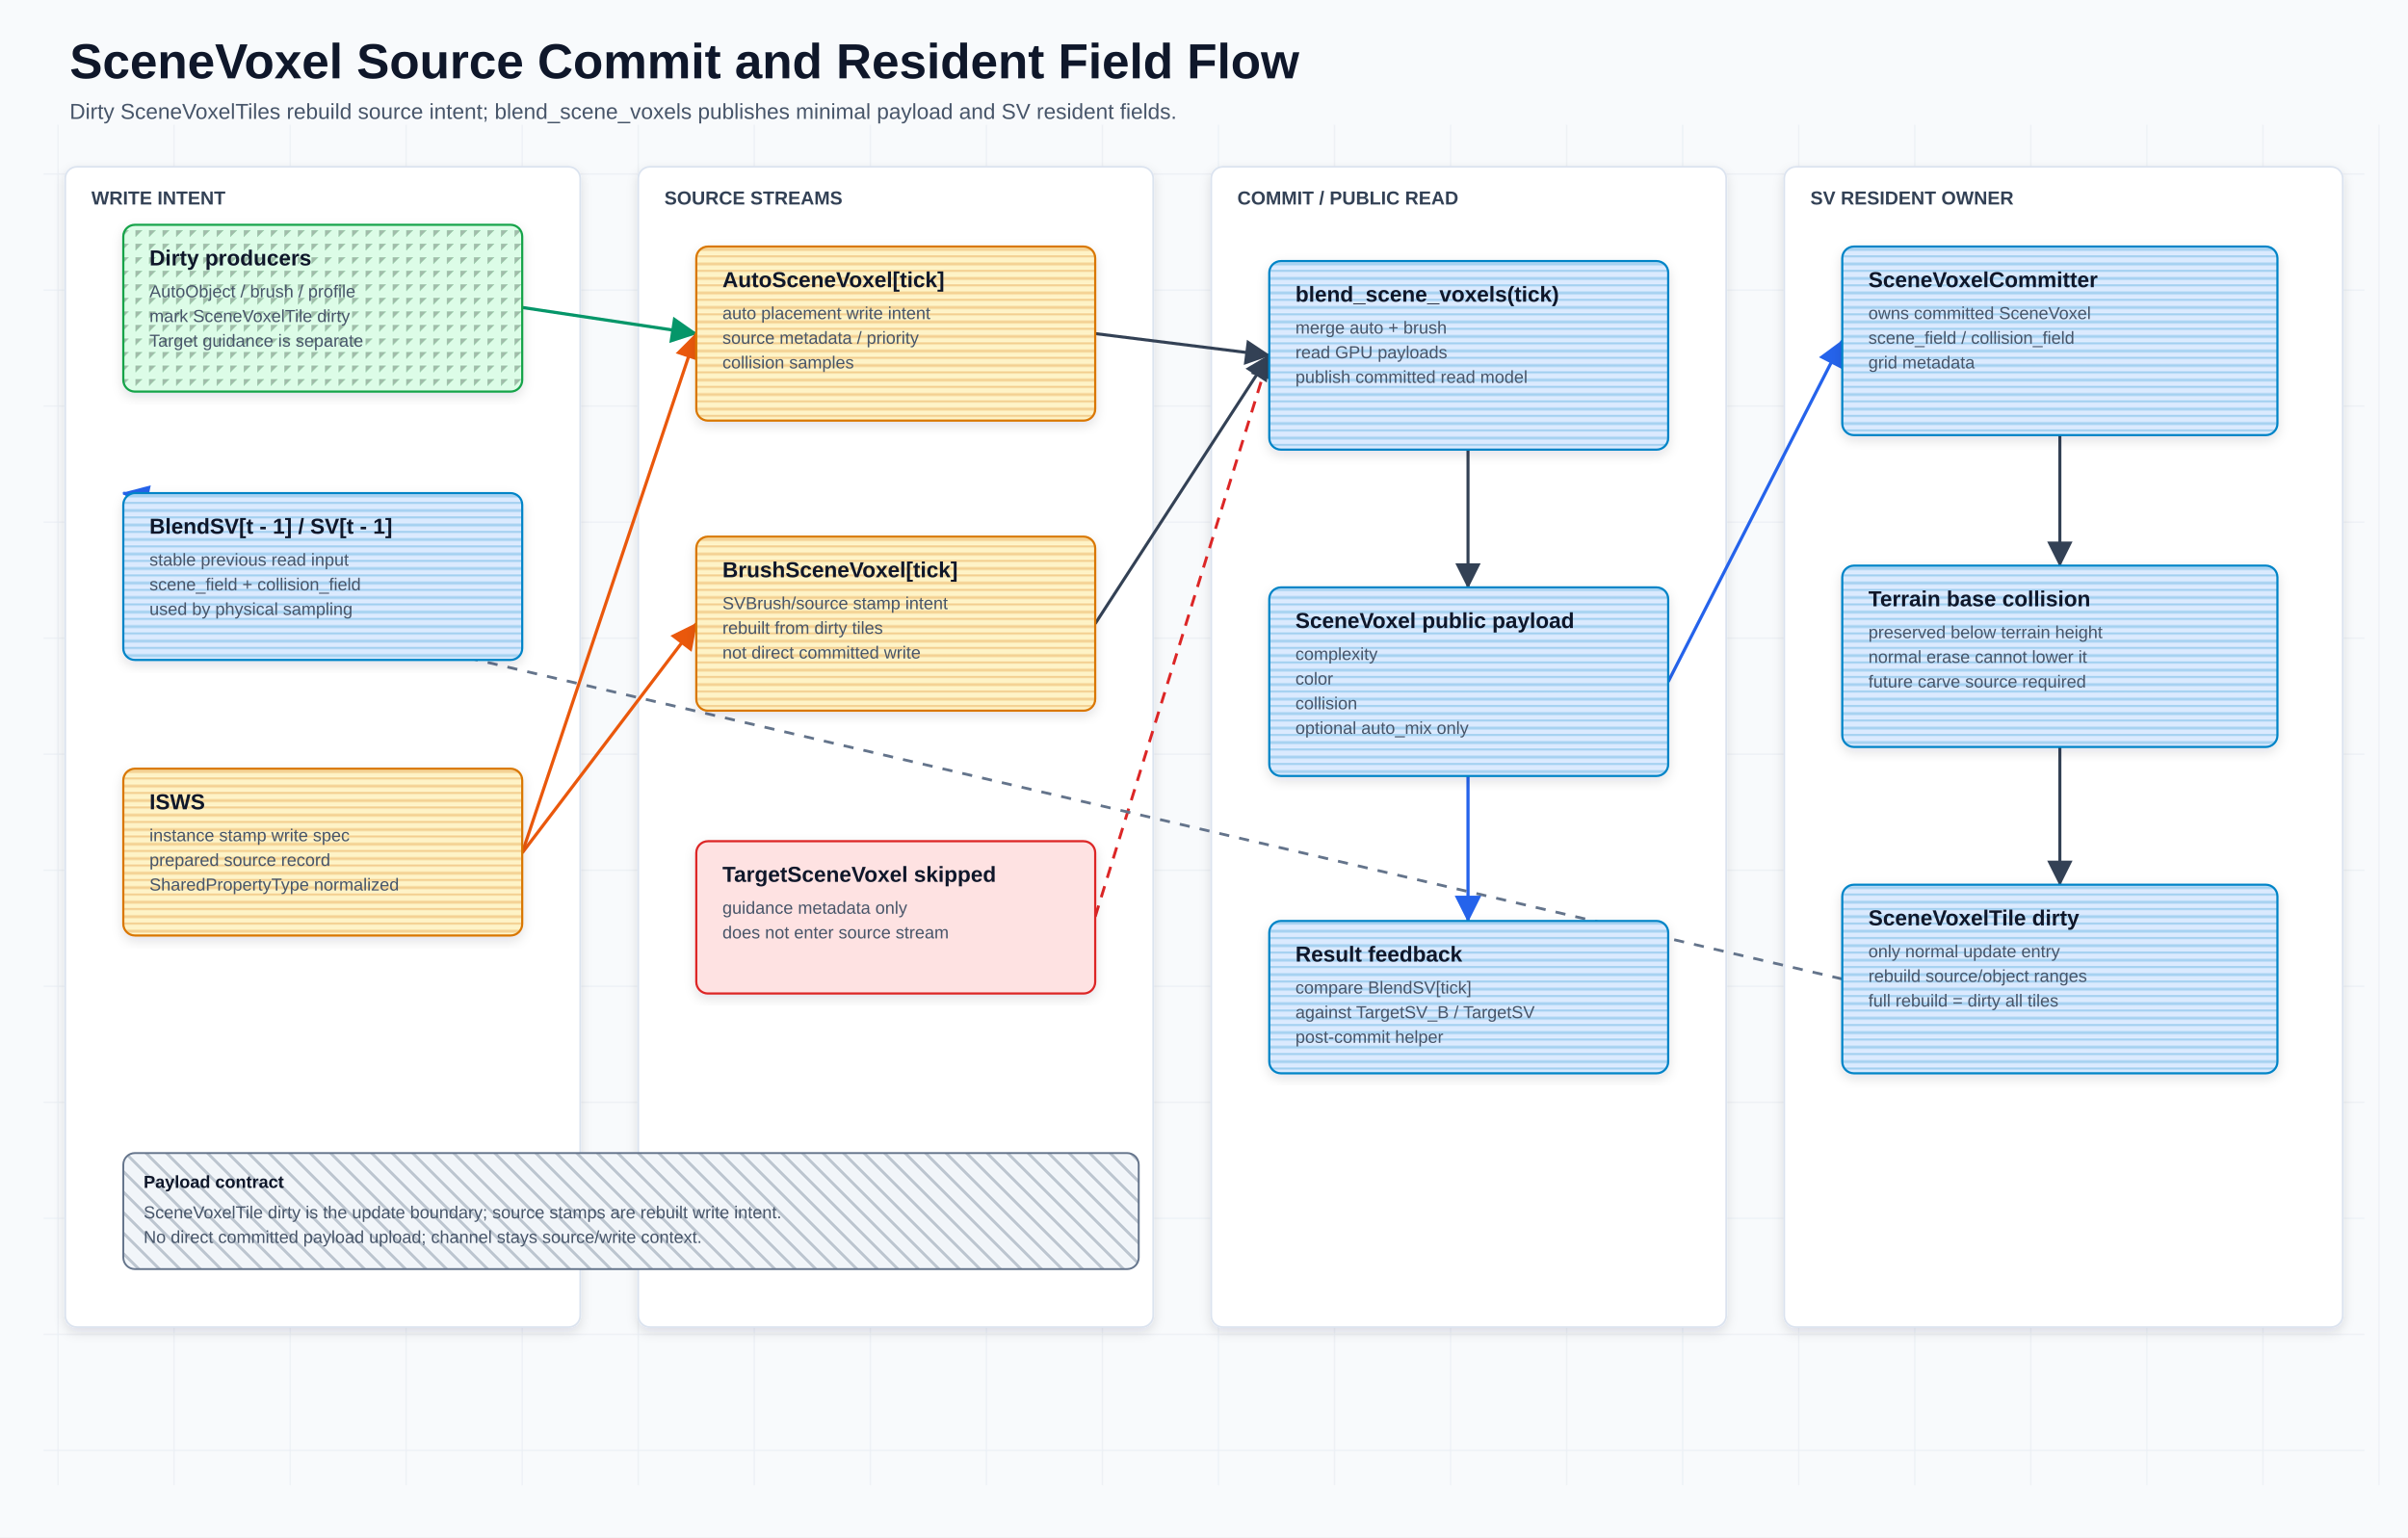
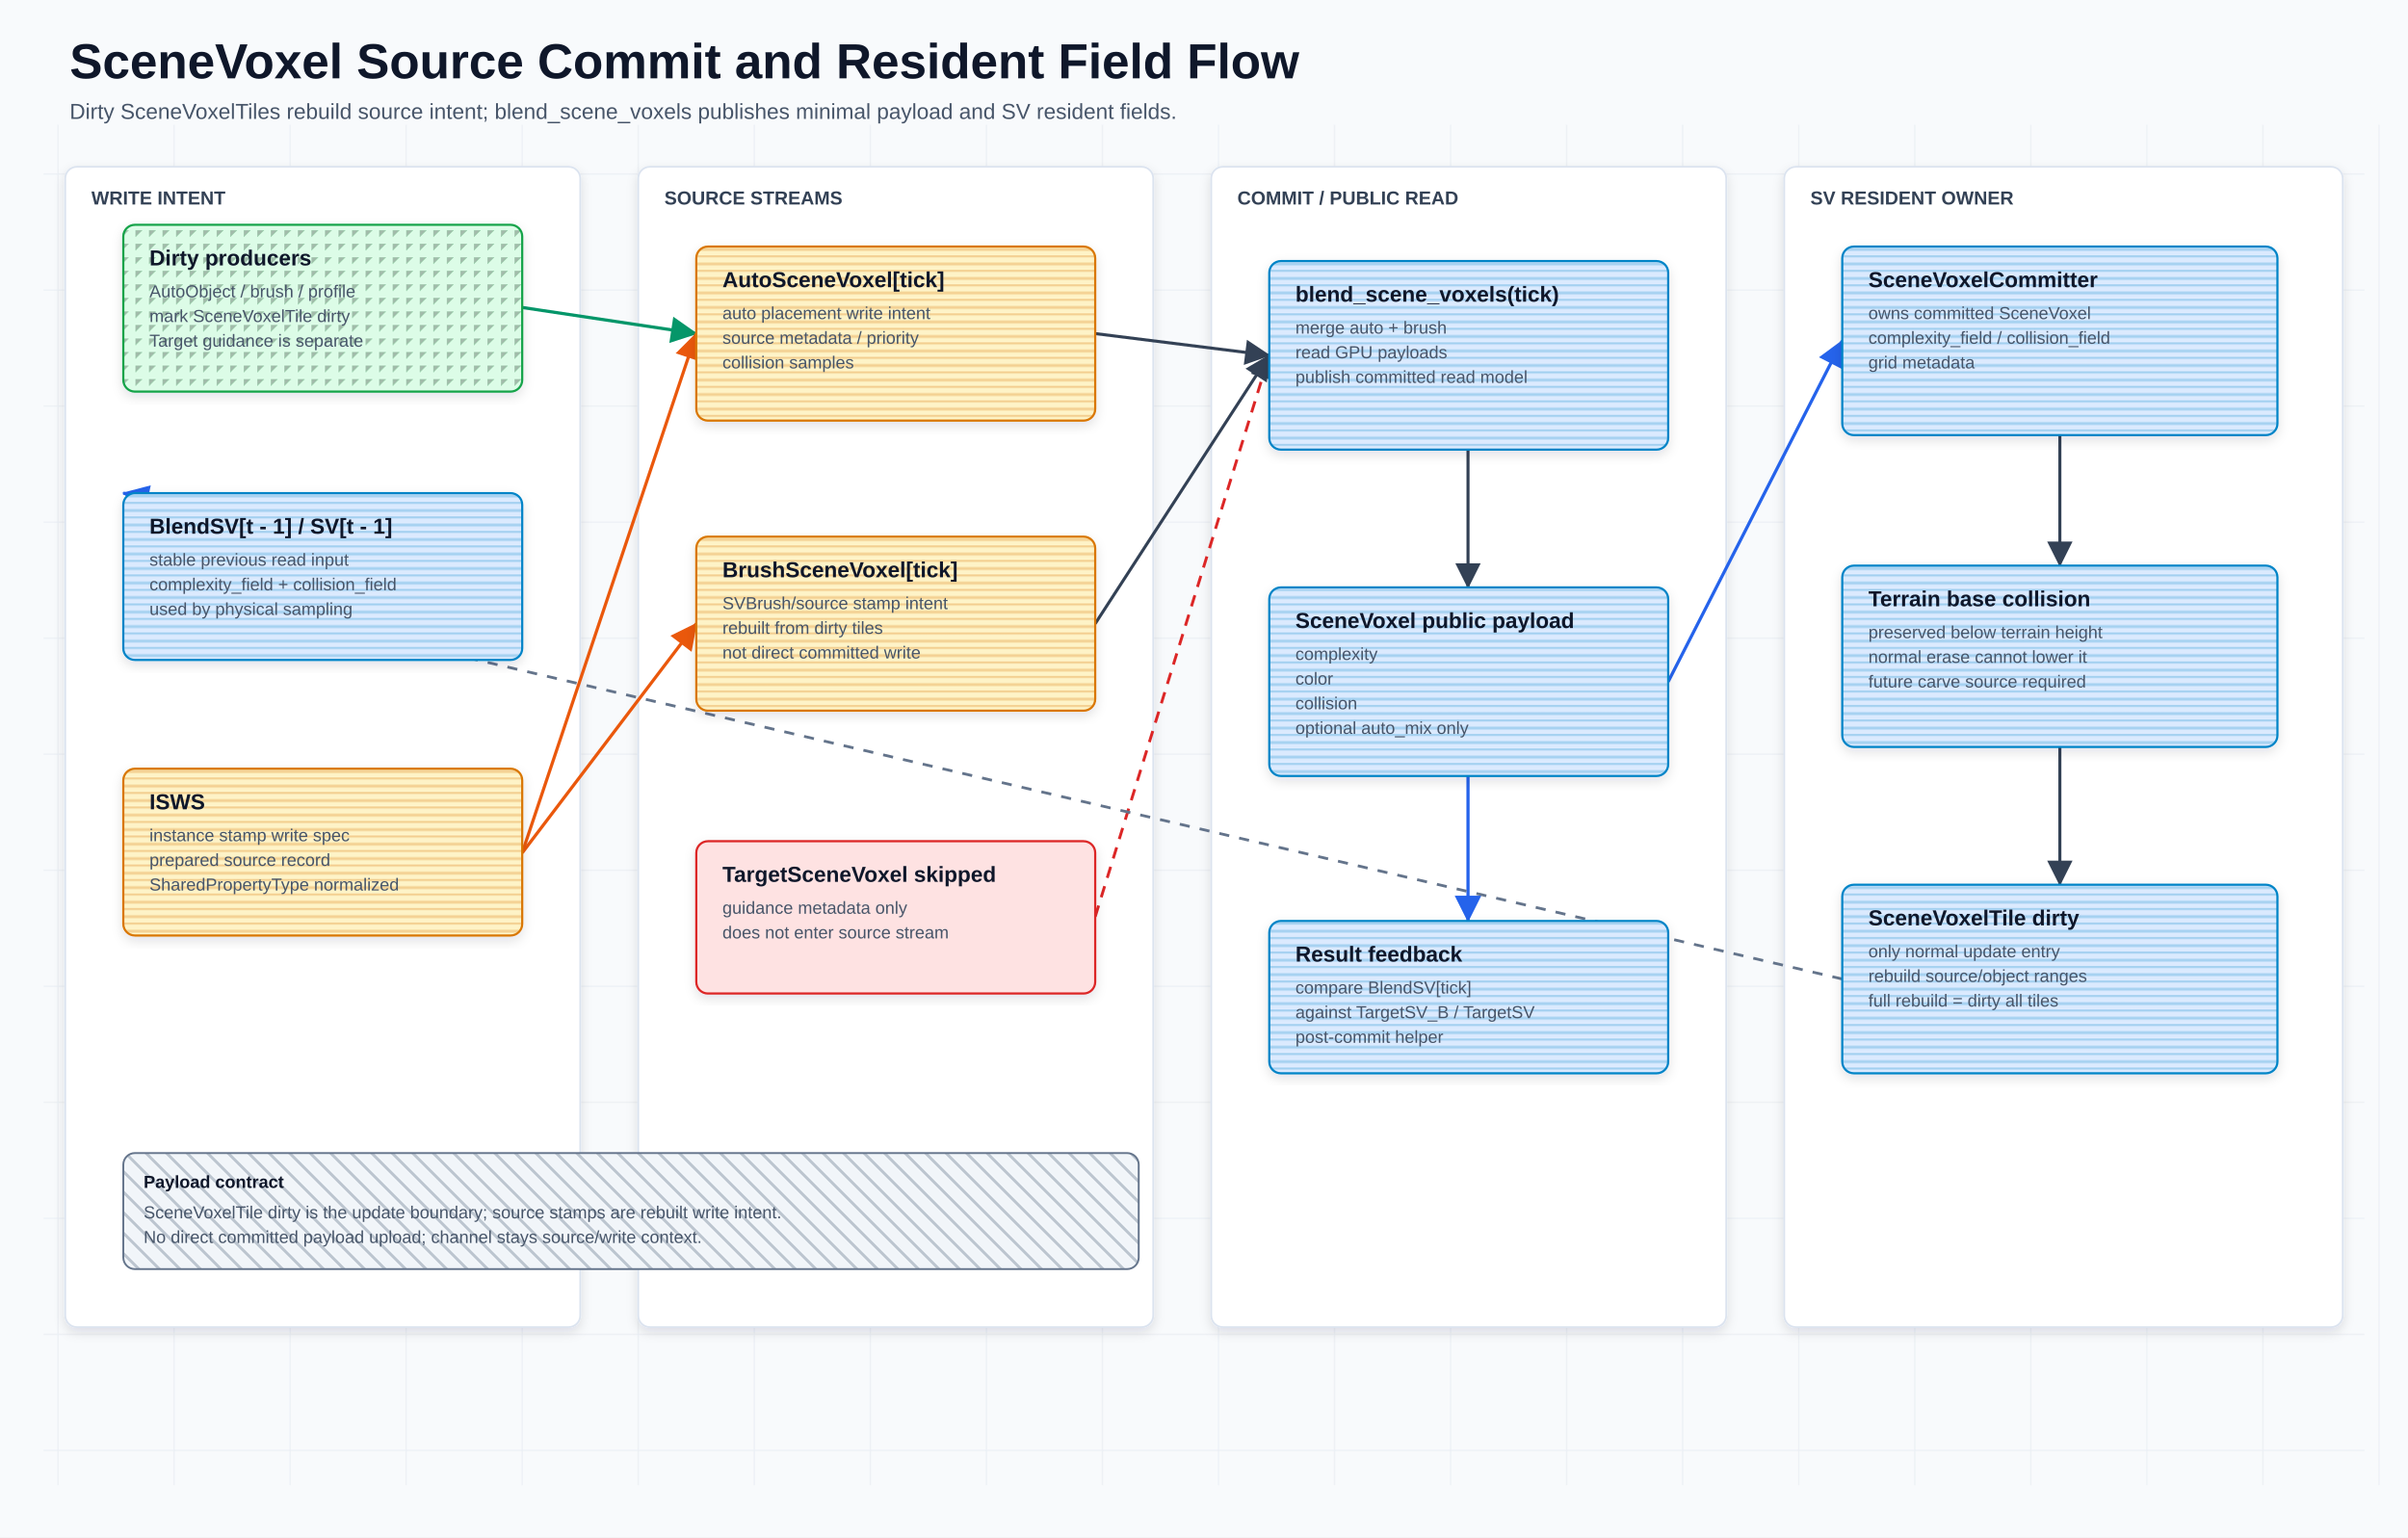
<svg xmlns="http://www.w3.org/2000/svg" width="1660" height="1060" viewBox="0 0 1660 1060" role="img" aria-labelledby="title desc">
  <defs>
    <marker id="arrow" viewBox="0 0 12 12" refX="10.5" refY="6" markerWidth="10" markerHeight="10" orient="auto">
      <path d="M1,1 L11,6 L1,11 Z" fill="#334155" />
    </marker>
    <marker id="arrow-blue" viewBox="0 0 12 12" refX="10.5" refY="6" markerWidth="10" markerHeight="10" orient="auto">
      <path d="M1,1 L11,6 L1,11 Z" fill="#2563eb" />
    </marker>
    <marker id="arrow-green" viewBox="0 0 12 12" refX="10.5" refY="6" markerWidth="10" markerHeight="10" orient="auto">
      <path d="M1,1 L11,6 L1,11 Z" fill="#059669" />
    </marker>
    <marker id="arrow-orange" viewBox="0 0 12 12" refX="10.5" refY="6" markerWidth="10" markerHeight="10" orient="auto">
      <path d="M1,1 L11,6 L1,11 Z" fill="#ea580c" />
    </marker>
    <filter id="shadow" x="-8%" y="-8%" width="116%" height="116%">
      <feDropShadow dx="0" dy="3" stdDeviation="4" flood-color="#0f172a" flood-opacity="0.12" />
    </filter>
    <pattern id="autoobject-dot-bg" patternUnits="userSpaceOnUse" width="12" height="12">
      <rect width="12" height="12" fill="#cffafe" />
      <circle cx="3" cy="3" r="1.25" fill="#0891b2" opacity="0.256" />
      <circle cx="9" cy="9" r="1.25" fill="#0891b2" opacity="0.256" />
    </pattern>
    <pattern id="descriptor-grid" patternUnits="userSpaceOnUse" width="9.333" height="9.333">
      <rect width="9.333" height="9.333" fill="#dcfce7" />
      <path d="M4.667 0H0V4.667" stroke="#16a34a" stroke-width="0.333" opacity="0.258" />
      <path d="M0 4.667L4.667 0" stroke="#16a34a" stroke-width="0.333" opacity="0.258" />
    </pattern>
    <pattern id="sv-stripe-blue" patternUnits="userSpaceOnUse" width="10" height="10">
      <rect width="10" height="10" fill="#dbeafe" />
      <rect y="1" width="10" height="2" fill="#0284c7" opacity="0.235" />
      <rect y="6" width="10" height="1.5" fill="#0284c7" opacity="0.235" />
    </pattern>
    <pattern id="sv-stripe-amber" patternUnits="userSpaceOnUse" width="10" height="10">
      <rect width="10" height="10" fill="#fef3c7" />
      <rect y="1" width="10" height="2" fill="#d97706" opacity="0.264" />
      <rect y="6" width="10" height="1.5" fill="#d97706" opacity="0.264" />
    </pattern>
    <pattern id="note-hatch" patternUnits="userSpaceOnUse" width="10" height="10" patternTransform="rotate(45)">
      <rect width="10" height="10" fill="#f1f5f9" />
      <rect x="0" y="0" width="10" height="2" fill="#64748b" opacity="0.362" />
    </pattern>
  </defs>
  <style>
    :root { color-scheme: light; }
    .bg { fill: #f8fafc; }
    .grid { stroke: #e2e8f0; stroke-width: 1; opacity: 0.7; }
    .title { fill: #0f172a; font: 700 34px "Segoe UI", "Microsoft YaHei", Arial, sans-serif; letter-spacing: 0; }
    .subtitle { fill: #475569; font: 500 15px "Segoe UI", "Microsoft YaHei", Arial, sans-serif; letter-spacing: 0; }
    .lane-title { fill: #334155; font: 700 13px "Segoe UI", "Microsoft YaHei", Arial, sans-serif; letter-spacing: 0; }
    .node-title { fill: #0f172a; font: 700 15px "Segoe UI", "Microsoft YaHei", Arial, sans-serif; letter-spacing: 0; }
    .small { fill: #475569; font: 500 12px "Segoe UI", "Microsoft YaHei", Arial, sans-serif; letter-spacing: 0; }
    .mono { fill: #334155; font: 600 11px Consolas, "Cascadia Mono", monospace; letter-spacing: 0; }
    .note-text { fill: #0f172a; font: 600 12px "Segoe UI", "Microsoft YaHei", Arial, sans-serif; letter-spacing: 0; }
    .lane { fill: #ffffff; stroke: #dbe3ef; stroke-width: 1.2; filter: url(#shadow); }
    .node { stroke-width: 1.5; filter: url(#shadow); }
    .edge { stroke: #334155; stroke-width: 2.1; fill: none; marker-end: url(#arrow); }
    .edge-blue { stroke: #2563eb; stroke-width: 2.2; fill: none; marker-end: url(#arrow-blue); }
    .edge-green { stroke: #059669; stroke-width: 2.2; fill: none; marker-end: url(#arrow-green); }
    .edge-orange { stroke: #ea580c; stroke-width: 2.2; fill: none; marker-end: url(#arrow-orange); }
    .edge-dash { stroke: #64748b; stroke-width: 1.9; fill: none; stroke-dasharray: 7 7; marker-end: url(#arrow); }
    .edge-warn { stroke: #dc2626; stroke-width: 2; fill: none; stroke-dasharray: 8 6; marker-end: url(#arrow); }
  </style>
  <rect class="bg" x="0" y="0" width="1660" height="1060" />
  <g opacity="0.65">
    <line class="grid" x1="40" y1="86" x2="40" y2="1024" />
    <line class="grid" x1="120" y1="86" x2="120" y2="1024" />
    <line class="grid" x1="200" y1="86" x2="200" y2="1024" />
    <line class="grid" x1="280" y1="86" x2="280" y2="1024" />
    <line class="grid" x1="360" y1="86" x2="360" y2="1024" />
    <line class="grid" x1="440" y1="86" x2="440" y2="1024" />
    <line class="grid" x1="520" y1="86" x2="520" y2="1024" />
    <line class="grid" x1="600" y1="86" x2="600" y2="1024" />
    <line class="grid" x1="680" y1="86" x2="680" y2="1024" />
    <line class="grid" x1="760" y1="86" x2="760" y2="1024" />
    <line class="grid" x1="840" y1="86" x2="840" y2="1024" />
    <line class="grid" x1="920" y1="86" x2="920" y2="1024" />
    <line class="grid" x1="1000" y1="86" x2="1000" y2="1024" />
    <line class="grid" x1="1080" y1="86" x2="1080" y2="1024" />
    <line class="grid" x1="1160" y1="86" x2="1160" y2="1024" />
    <line class="grid" x1="1240" y1="86" x2="1240" y2="1024" />
    <line class="grid" x1="1320" y1="86" x2="1320" y2="1024" />
    <line class="grid" x1="1400" y1="86" x2="1400" y2="1024" />
    <line class="grid" x1="1480" y1="86" x2="1480" y2="1024" />
    <line class="grid" x1="1560" y1="86" x2="1560" y2="1024" />
    <line class="grid" x1="1640" y1="86" x2="1640" y2="1024" />
    <line class="grid" x1="30" y1="120" x2="1630" y2="120" />
    <line class="grid" x1="30" y1="200" x2="1630" y2="200" />
    <line class="grid" x1="30" y1="280" x2="1630" y2="280" />
    <line class="grid" x1="30" y1="360" x2="1630" y2="360" />
    <line class="grid" x1="30" y1="440" x2="1630" y2="440" />
    <line class="grid" x1="30" y1="520" x2="1630" y2="520" />
    <line class="grid" x1="30" y1="600" x2="1630" y2="600" />
    <line class="grid" x1="30" y1="680" x2="1630" y2="680" />
    <line class="grid" x1="30" y1="760" x2="1630" y2="760" />
    <line class="grid" x1="30" y1="840" x2="1630" y2="840" />
    <line class="grid" x1="30" y1="920" x2="1630" y2="920" />
    <line class="grid" x1="30" y1="1000" x2="1630" y2="1000" />
  </g>
  <text class="title" x="48" y="54">SceneVoxel Source Commit and Resident Field Flow</text>
  <text class="subtitle" x="48" y="82">Dirty SceneVoxelTiles rebuild source intent; blend_scene_voxels publishes minimal payload and SV resident fields.</text>
  <g>
    <rect class="lane" x="45" y="115" width="355" height="800" rx="8" />
    <text class="lane-title" x="63" y="141">WRITE INTENT</text>
    <rect class="lane" x="440" y="115" width="355" height="800" rx="8" />
    <text class="lane-title" x="458" y="141">SOURCE STREAMS</text>
    <rect class="lane" x="835" y="115" width="355" height="800" rx="8" />
    <text class="lane-title" x="853" y="141">COMMIT / PUBLIC READ</text>
    <rect class="lane" x="1230" y="115" width="385" height="800" rx="8" />
    <text class="lane-title" x="1248" y="141">SV RESIDENT OWNER</text>
  </g>
  <g>
    <path class="edge-green" d="M 360 212 L 480 230" />
    <path class="edge-orange" d="M 360 588 L 480 230" />
    <path class="edge-orange" d="M 360 588 L 480 430" />
    <path class="edge" d="M 755 230 L 875 245" />
    <path class="edge" d="M 755 430 L 875 245" />
    <path class="edge-warn" d="M 755 632 L 875 245" />
    <path class="edge" d="M 1012 310 L 1012 405" />
    <path class="edge-blue" d="M 1012 535 L 1012 635" />
    <path class="edge-blue" d="M 1150 470 L 1270 235" />
    <path class="edge" d="M 1420 300 L 1420 390" />
    <path class="edge" d="M 1420 515 L 1420 610" />
    <path class="edge-dash" d="M 1270 675 L 85 398" />
    <text class="mono" x="610" y="820">next tick read input</text>
    <path class="edge-blue" d="M 360 398 L 85 340" />
  </g>
  <g>
    <g id="descriptor-/-brush-edit">
      <rect class="node" x="85" y="155" width="275" height="115" rx="8" fill="url(#descriptor-grid)" stroke="#16a34a" />
      <text class="node-title" x="103" y="183">Dirty producers</text>
      <text class="small">
        <tspan x="103" y="205">AutoObject / brush / profile</tspan>
        <tspan x="103" y="222">mark SceneVoxelTile dirty</tspan>
        <tspan x="103" y="239">Target guidance is separate</tspan>
      </text>
    </g>
    <g id="blendsv[t---1]-/-sv[t---1]">
      <rect class="node" x="85" y="340" width="275" height="115" rx="8" fill="url(#sv-stripe-blue)" stroke="#0284c7" />
      <text class="node-title" x="103" y="368">BlendSV[t - 1] / SV[t - 1]</text>
      <text class="small">
        <tspan x="103" y="390">stable previous read input</tspan>
-         <tspan x="103" y="407">scene_field + collision_field</tspan>
+         <tspan x="103" y="407">complexity_field + collision_field</tspan>
        <tspan x="103" y="424">used by physical sampling</tspan>
      </text>
    </g>
    <g id="instance_stamp_write_spec">
      <rect class="node" x="85" y="530" width="275" height="115" rx="8" fill="url(#sv-stripe-amber)" stroke="#d97706" />
      <text class="node-title" x="103" y="558">ISWS</text>
      <text class="small">
        <tspan x="103" y="580">instance stamp write spec</tspan>
        <tspan x="103" y="597">prepared source record</tspan>
        <tspan x="103" y="614">SharedPropertyType normalized</tspan>
      </text>
    </g>
    <g id="autoscenevoxel[tick]">
      <rect class="node" x="480" y="170" width="275" height="120" rx="8" fill="url(#sv-stripe-amber)" stroke="#d97706" />
      <text class="node-title" x="498" y="198">AutoSceneVoxel[tick]</text>
      <text class="small">
        <tspan x="498" y="220">auto placement write intent</tspan>
        <tspan x="498" y="237">source metadata / priority</tspan>
        <tspan x="498" y="254">collision samples</tspan>
      </text>
    </g>
    <g id="brushscenevoxel[tick]">
      <rect class="node" x="480" y="370" width="275" height="120" rx="8" fill="url(#sv-stripe-amber)" stroke="#d97706" />
      <text class="node-title" x="498" y="398">BrushSceneVoxel[tick]</text>
      <text class="small">
        <tspan x="498" y="420">SVBrush/source stamp intent</tspan>
        <tspan x="498" y="437">rebuilt from dirty tiles</tspan>
        <tspan x="498" y="454">not direct committed write</tspan>
      </text>
    </g>
    <g id="targetscenevoxel-skipped">
      <rect class="node" x="480" y="580" width="275" height="105" rx="8" fill="#fee2e2" stroke="#dc2626" />
      <text class="node-title" x="498" y="608">TargetSceneVoxel skipped</text>
      <text class="small">
        <tspan x="498" y="630">guidance metadata only</tspan>
        <tspan x="498" y="647">does not enter source stream</tspan>
      </text>
    </g>
    <g id="blend_scene_voxels(tick)">
      <rect class="node" x="875" y="180" width="275" height="130" rx="8" fill="url(#sv-stripe-blue)" stroke="#0284c7" />
      <text class="node-title" x="893" y="208">blend_scene_voxels(tick)</text>
      <text class="small">
        <tspan x="893" y="230">merge auto + brush</tspan>
        <tspan x="893" y="247">read GPU payloads</tspan>
        <tspan x="893" y="264">publish committed read model</tspan>
      </text>
    </g>
    <g id="scenevoxel-public-payload">
      <rect class="node" x="875" y="405" width="275" height="130" rx="8" fill="url(#sv-stripe-blue)" stroke="#0284c7" />
      <text class="node-title" x="893" y="433">SceneVoxel public payload</text>
      <text class="small">
        <tspan x="893" y="455">complexity</tspan>
        <tspan x="893" y="472">color</tspan>
        <tspan x="893" y="489">collision</tspan>
        <tspan x="893" y="506">optional auto_mix only</tspan>
      </text>
    </g>
    <g id="result-feedback">
      <rect class="node" x="875" y="635" width="275" height="105" rx="8" fill="url(#sv-stripe-blue)" stroke="#0284c7" />
      <text class="node-title" x="893" y="663">Result feedback</text>
      <text class="small">
        <tspan x="893" y="685">compare BlendSV[tick]</tspan>
        <tspan x="893" y="702">against TargetSV_B / TargetSV</tspan>
        <tspan x="893" y="719">post-commit helper</tspan>
      </text>
    </g>
    <g id="scenevoxelcommitter">
      <rect class="node" x="1270" y="170" width="300" height="130" rx="8" fill="url(#sv-stripe-blue)" stroke="#0284c7" />
      <text class="node-title" x="1288" y="198">SceneVoxelCommitter</text>
      <text class="small">
        <tspan x="1288" y="220">owns committed SceneVoxel</tspan>
-         <tspan x="1288" y="237">scene_field / collision_field</tspan>
+         <tspan x="1288" y="237">complexity_field / collision_field</tspan>
        <tspan x="1288" y="254">grid metadata</tspan>
      </text>
    </g>
    <g id="terrain-base-collision">
      <rect class="node" x="1270" y="390" width="300" height="125" rx="8" fill="url(#sv-stripe-blue)" stroke="#0284c7" />
      <text class="node-title" x="1288" y="418">Terrain base collision</text>
      <text class="small">
        <tspan x="1288" y="440">preserved below terrain height</tspan>
        <tspan x="1288" y="457">normal erase cannot lower it</tspan>
        <tspan x="1288" y="474">future carve source required</tspan>
      </text>
    </g>
    <g id="dirty-regions-/-tiles">
      <rect class="node" x="1270" y="610" width="300" height="130" rx="8" fill="url(#sv-stripe-blue)" stroke="#0284c7" />
      <text class="node-title" x="1288" y="638">SceneVoxelTile dirty</text>
      <text class="small">
        <tspan x="1288" y="660">only normal update entry</tspan>
        <tspan x="1288" y="677">rebuild source/object ranges</tspan>
        <tspan x="1288" y="694">full rebuild = dirty all tiles</tspan>
      </text>
    </g>
  </g>
  <g>
    <g>
      <rect x="85" y="795" width="700" height="80" rx="8" fill="url(#note-hatch)" stroke="#64748b" stroke-width="1.3" />
      <text class="note-text" x="99" y="819">Payload contract</text>
      <text class="small">
        <tspan x="99" y="840">SceneVoxelTile dirty is the update boundary; source stamps are rebuilt write intent.</tspan>
        <tspan x="99" y="857">No direct committed payload upload; channel stays source/write context.</tspan>
      </text>
    </g>
  </g>
</svg>
